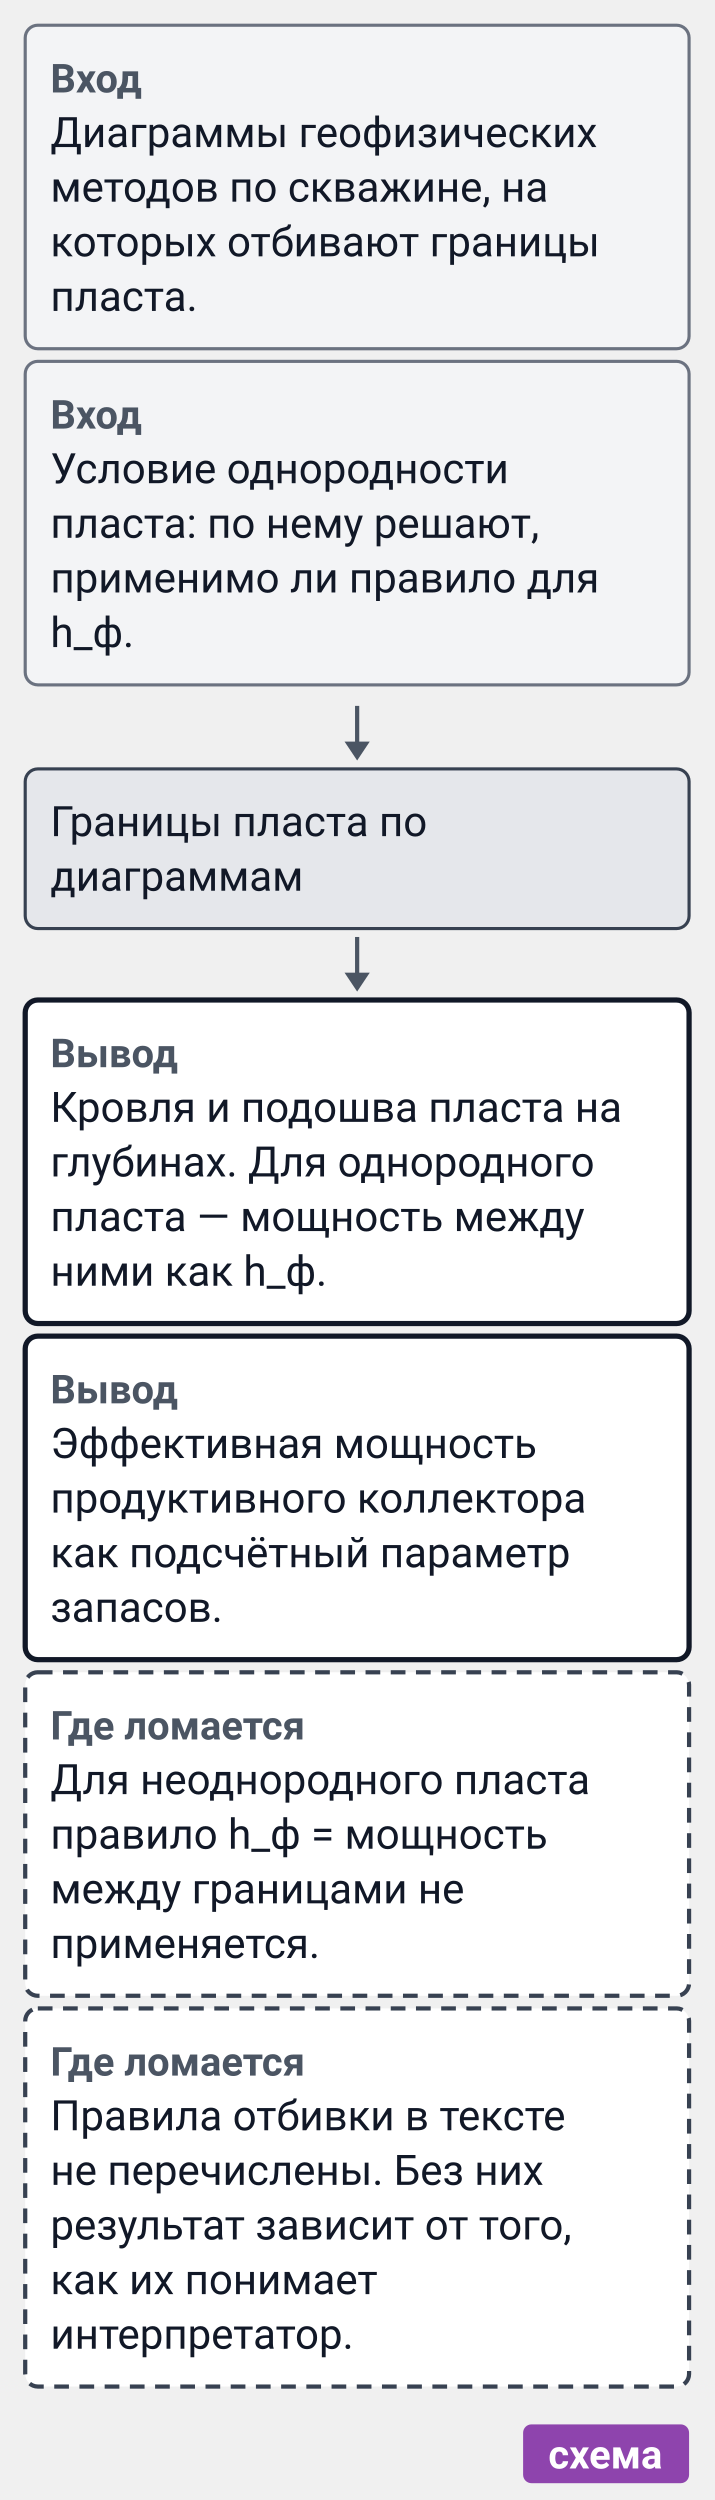
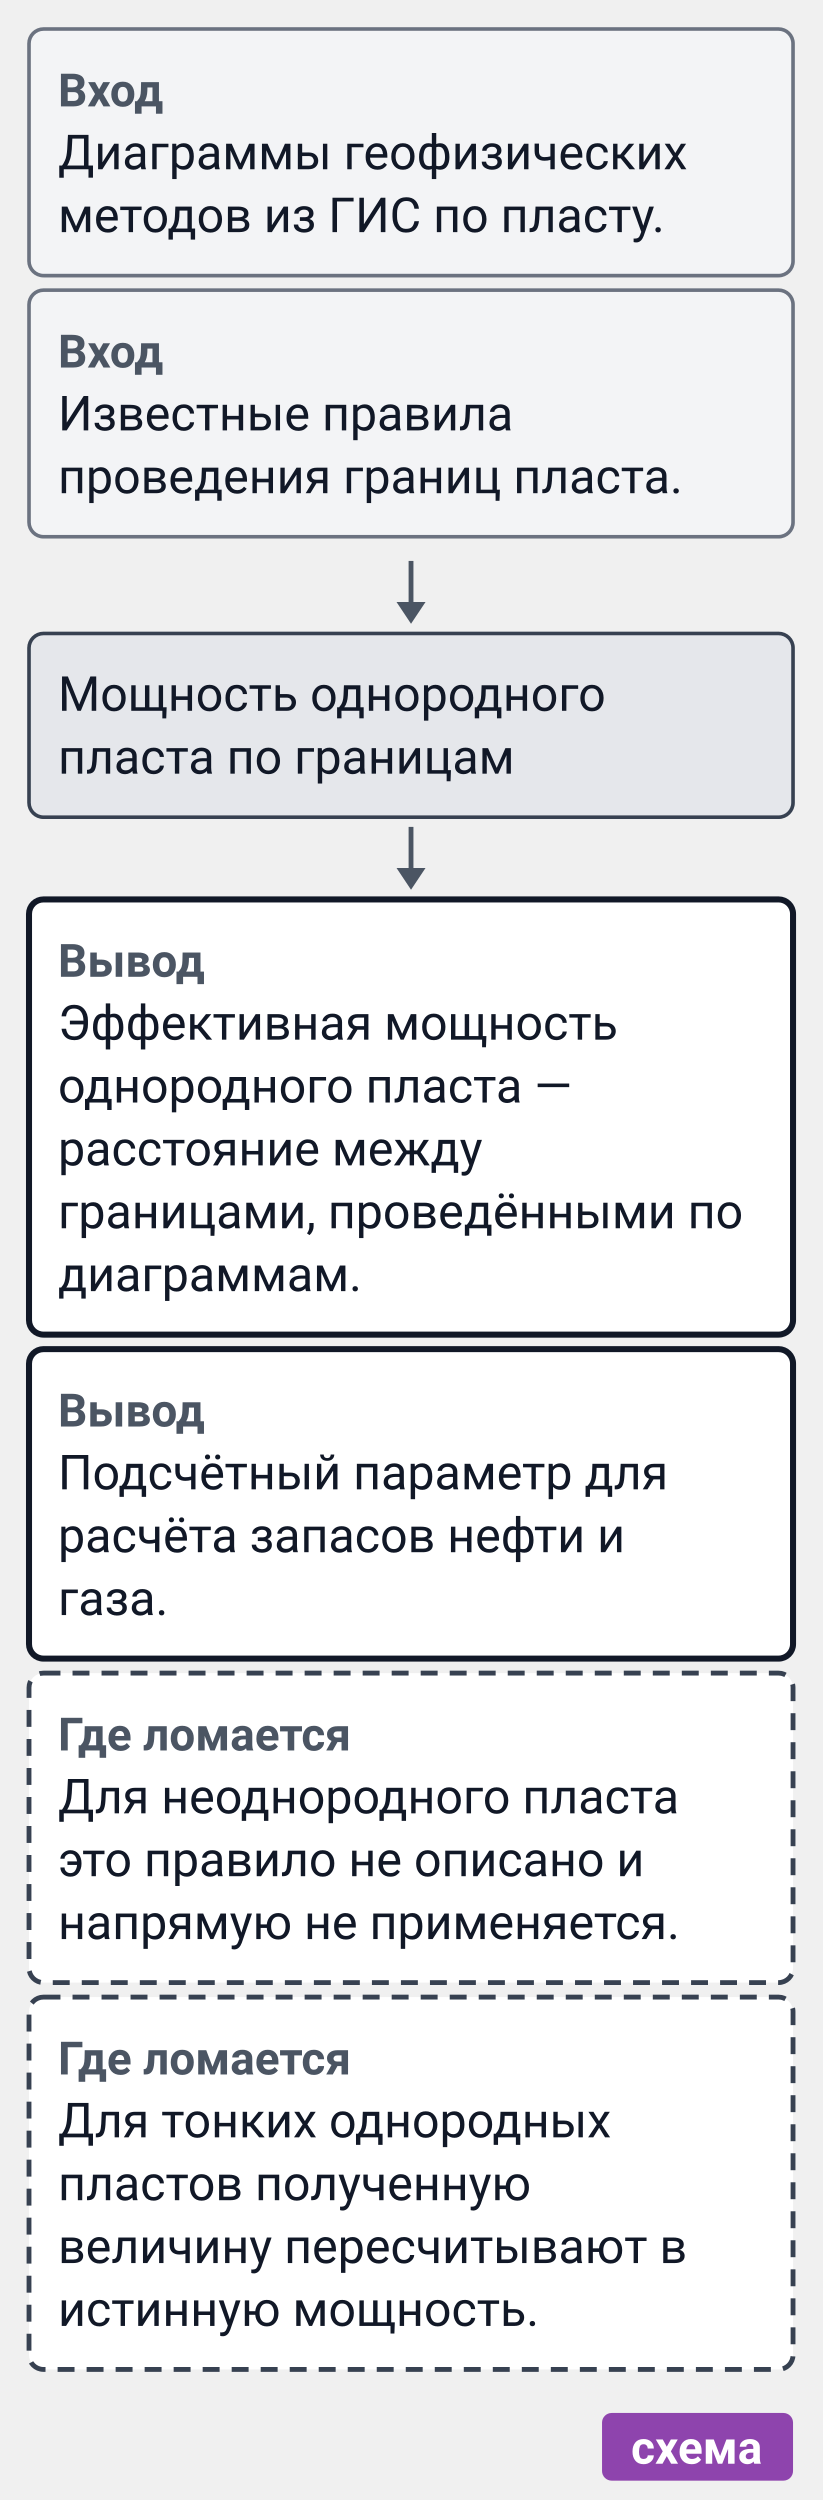
- <svg xmlns="http://www.w3.org/2000/svg" viewBox="0 0 340 1190" role="img" aria-label="Схема шага «Границы пласта по диаграммам»: что на входе, что получаем и где правило ломается.">
+ <svg xmlns="http://www.w3.org/2000/svg" viewBox="0 0 340 1034" role="img" aria-label="Схема шага «Мощность однородного пласта по границам»: что на входе, что получаем и где правило ломается.">
  <style>.i-in{fill:#F3F4F6;stroke:#6B7280;stroke-width:1.5}.i-out{fill:#FFFFFF;stroke:#111827;stroke-width:2.5}.i-node{fill:#E5E7EB;stroke:#374151;stroke-width:1.5}.i-warn{fill:#FFFFFF;stroke:#374151;stroke-width:2;stroke-dasharray:7 5}.it{fill:#111827;font-size:20px;font-family:system-ui,-apple-system,'Segoe UI',Roboto,sans-serif}.ih{fill:#4B5563;font-size:19px;font-weight:700;font-family:system-ui,-apple-system,'Segoe UI',Roboto,sans-serif}.il{fill:#4B5563;font-size:19px;font-family:system-ui,-apple-system,'Segoe UI',Roboto,sans-serif}.ia{stroke:#4B5563;stroke-width:2}.iah{fill:#4B5563}.ibt{fill:#FFFFFF;font-size:19px;font-weight:700;font-family:system-ui,-apple-system,'Segoe UI',Roboto,sans-serif}.isw{stroke:#6B7280;stroke-width:1.5}</style>
-   <rect class="i-in" x="12" y="12" width="316" height="154" rx="6" />
+   <rect class="i-in" x="12" y="12" width="316" height="102" rx="6" />
  <text class="ih" x="24" y="44">Вход</text>
  <text class="it" x="24" y="70">Диаграммы геофизических</text>
-   <text class="it" x="24" y="96">методов по скважине, на</text>
-   <text class="it" x="24" y="122">которых отбивают границы</text>
-   <text class="it" x="24" y="148">пласта.</text>
-   <rect class="i-in" x="12" y="172" width="316" height="154" rx="6" />
-   <text class="ih" x="24" y="204">Вход</text>
-   <text class="it" x="24" y="230">Условие однородности</text>
-   <text class="it" x="24" y="256">пласта: по нему решают,</text>
-   <text class="it" x="24" y="282">применимо ли правило для</text>
-   <text class="it" x="24" y="308">h_ф.</text>
-   <line class="ia" x1="170" y1="336" x2="170" y2="356" />
-   <path class="iah" d="M170 362 l-6 -9 h12 z" />
-   <rect class="i-node" x="12" y="366" width="316" height="76" rx="6" />
-   <text class="it" x="24" y="398">Границы пласта по</text>
-   <text class="it" x="24" y="424">диаграммам</text>
-   <line class="ia" x1="170" y1="446" x2="170" y2="466" />
-   <path class="iah" d="M170 472 l-6 -9 h12 z" />
-   <rect class="i-out" x="12" y="476" width="316" height="154" rx="6" />
-   <text class="ih" x="24" y="508">Вывод</text>
-   <text class="it" x="24" y="534">Кровля и подошва пласта на</text>
-   <text class="it" x="24" y="560">глубинах. Для однородного</text>
-   <text class="it" x="24" y="586">пласта — мощность между</text>
-   <text class="it" x="24" y="612">ними как h_ф.</text>
-   <rect class="i-out" x="12" y="636" width="316" height="154" rx="6" />
-   <text class="ih" x="24" y="668">Вывод</text>
-   <text class="it" x="24" y="694">Эффективная мощность</text>
-   <text class="it" x="24" y="720">продуктивного коллектора</text>
-   <text class="it" x="24" y="746">как подсчётный параметр</text>
-   <text class="it" x="24" y="772">запасов.</text>
-   <rect class="i-warn" x="12" y="796" width="316" height="154" rx="6" />
-   <text class="ih" x="24" y="828">Где ломается</text>
-   <text class="it" x="24" y="854">Для неоднородного пласта</text>
-   <text class="it" x="24" y="880">правило h_ф = мощность</text>
-   <text class="it" x="24" y="906">между границами не</text>
-   <text class="it" x="24" y="932">применяется.</text>
-   <rect class="i-warn" x="12" y="956" width="316" height="180" rx="6" />
-   <text class="ih" x="24" y="988">Где ломается</text>
-   <text class="it" x="24" y="1014">Правила отбивки в тексте</text>
-   <text class="it" x="24" y="1040">не перечислены. Без них</text>
-   <text class="it" x="24" y="1066">результат зависит от того,</text>
-   <text class="it" x="24" y="1092">как их понимает</text>
-   <text class="it" x="24" y="1118">интерпретатор.</text>
-   <rect x="249" y="1154" width="79" height="28" rx="4" fill="#8E44AD" />
-   <text class="ibt" x="261" y="1175">схема</text>
+   <text class="it" x="24" y="96">методов из ГИС по пласту.</text>
+   <rect class="i-in" x="12" y="120" width="316" height="102" rx="6" />
+   <text class="ih" x="24" y="152">Вход</text>
+   <text class="it" x="24" y="178">Известные правила</text>
+   <text class="it" x="24" y="204">проведения границ пласта.</text>
+   <line class="ia" x1="170" y1="232" x2="170" y2="252" />
+   <path class="iah" d="M170 258 l-6 -9 h12 z" />
+   <rect class="i-node" x="12" y="262" width="316" height="76" rx="6" />
+   <text class="it" x="24" y="294">Мощность однородного</text>
+   <text class="it" x="24" y="320">пласта по границам</text>
+   <line class="ia" x1="170" y1="342" x2="170" y2="362" />
+   <path class="iah" d="M170 368 l-6 -9 h12 z" />
+   <rect class="i-out" x="12" y="372" width="316" height="180" rx="6" />
+   <text class="ih" x="24" y="404">Вывод</text>
+   <text class="it" x="24" y="430">Эффективная мощность</text>
+   <text class="it" x="24" y="456">однородного пласта —</text>
+   <text class="it" x="24" y="482">расстояние между</text>
+   <text class="it" x="24" y="508">границами, проведёнными по</text>
+   <text class="it" x="24" y="534">диаграммам.</text>
+   <rect class="i-out" x="12" y="558" width="316" height="128" rx="6" />
+   <text class="ih" x="24" y="590">Вывод</text>
+   <text class="it" x="24" y="616">Подсчётный параметр для</text>
+   <text class="it" x="24" y="642">расчёта запасов нефти и</text>
+   <text class="it" x="24" y="668">газа.</text>
+   <rect class="i-warn" x="12" y="692" width="316" height="128" rx="6" />
+   <text class="ih" x="24" y="724">Где ломается</text>
+   <text class="it" x="24" y="750">Для неоднородного пласта</text>
+   <text class="it" x="24" y="776">это правило не описано и</text>
+   <text class="it" x="24" y="802">напрямую не применяется.</text>
+   <rect class="i-warn" x="12" y="826" width="316" height="154" rx="6" />
+   <text class="ih" x="24" y="858">Где ломается</text>
+   <text class="it" x="24" y="884">Для тонких однородных</text>
+   <text class="it" x="24" y="910">пластов полученную</text>
+   <text class="it" x="24" y="936">величину пересчитывают в</text>
+   <text class="it" x="24" y="962">истинную мощность.</text>
+   <rect x="249" y="998" width="79" height="28" rx="4" fill="#8E44AD" />
+   <text class="ibt" x="261" y="1019">схема</text>
</svg>
